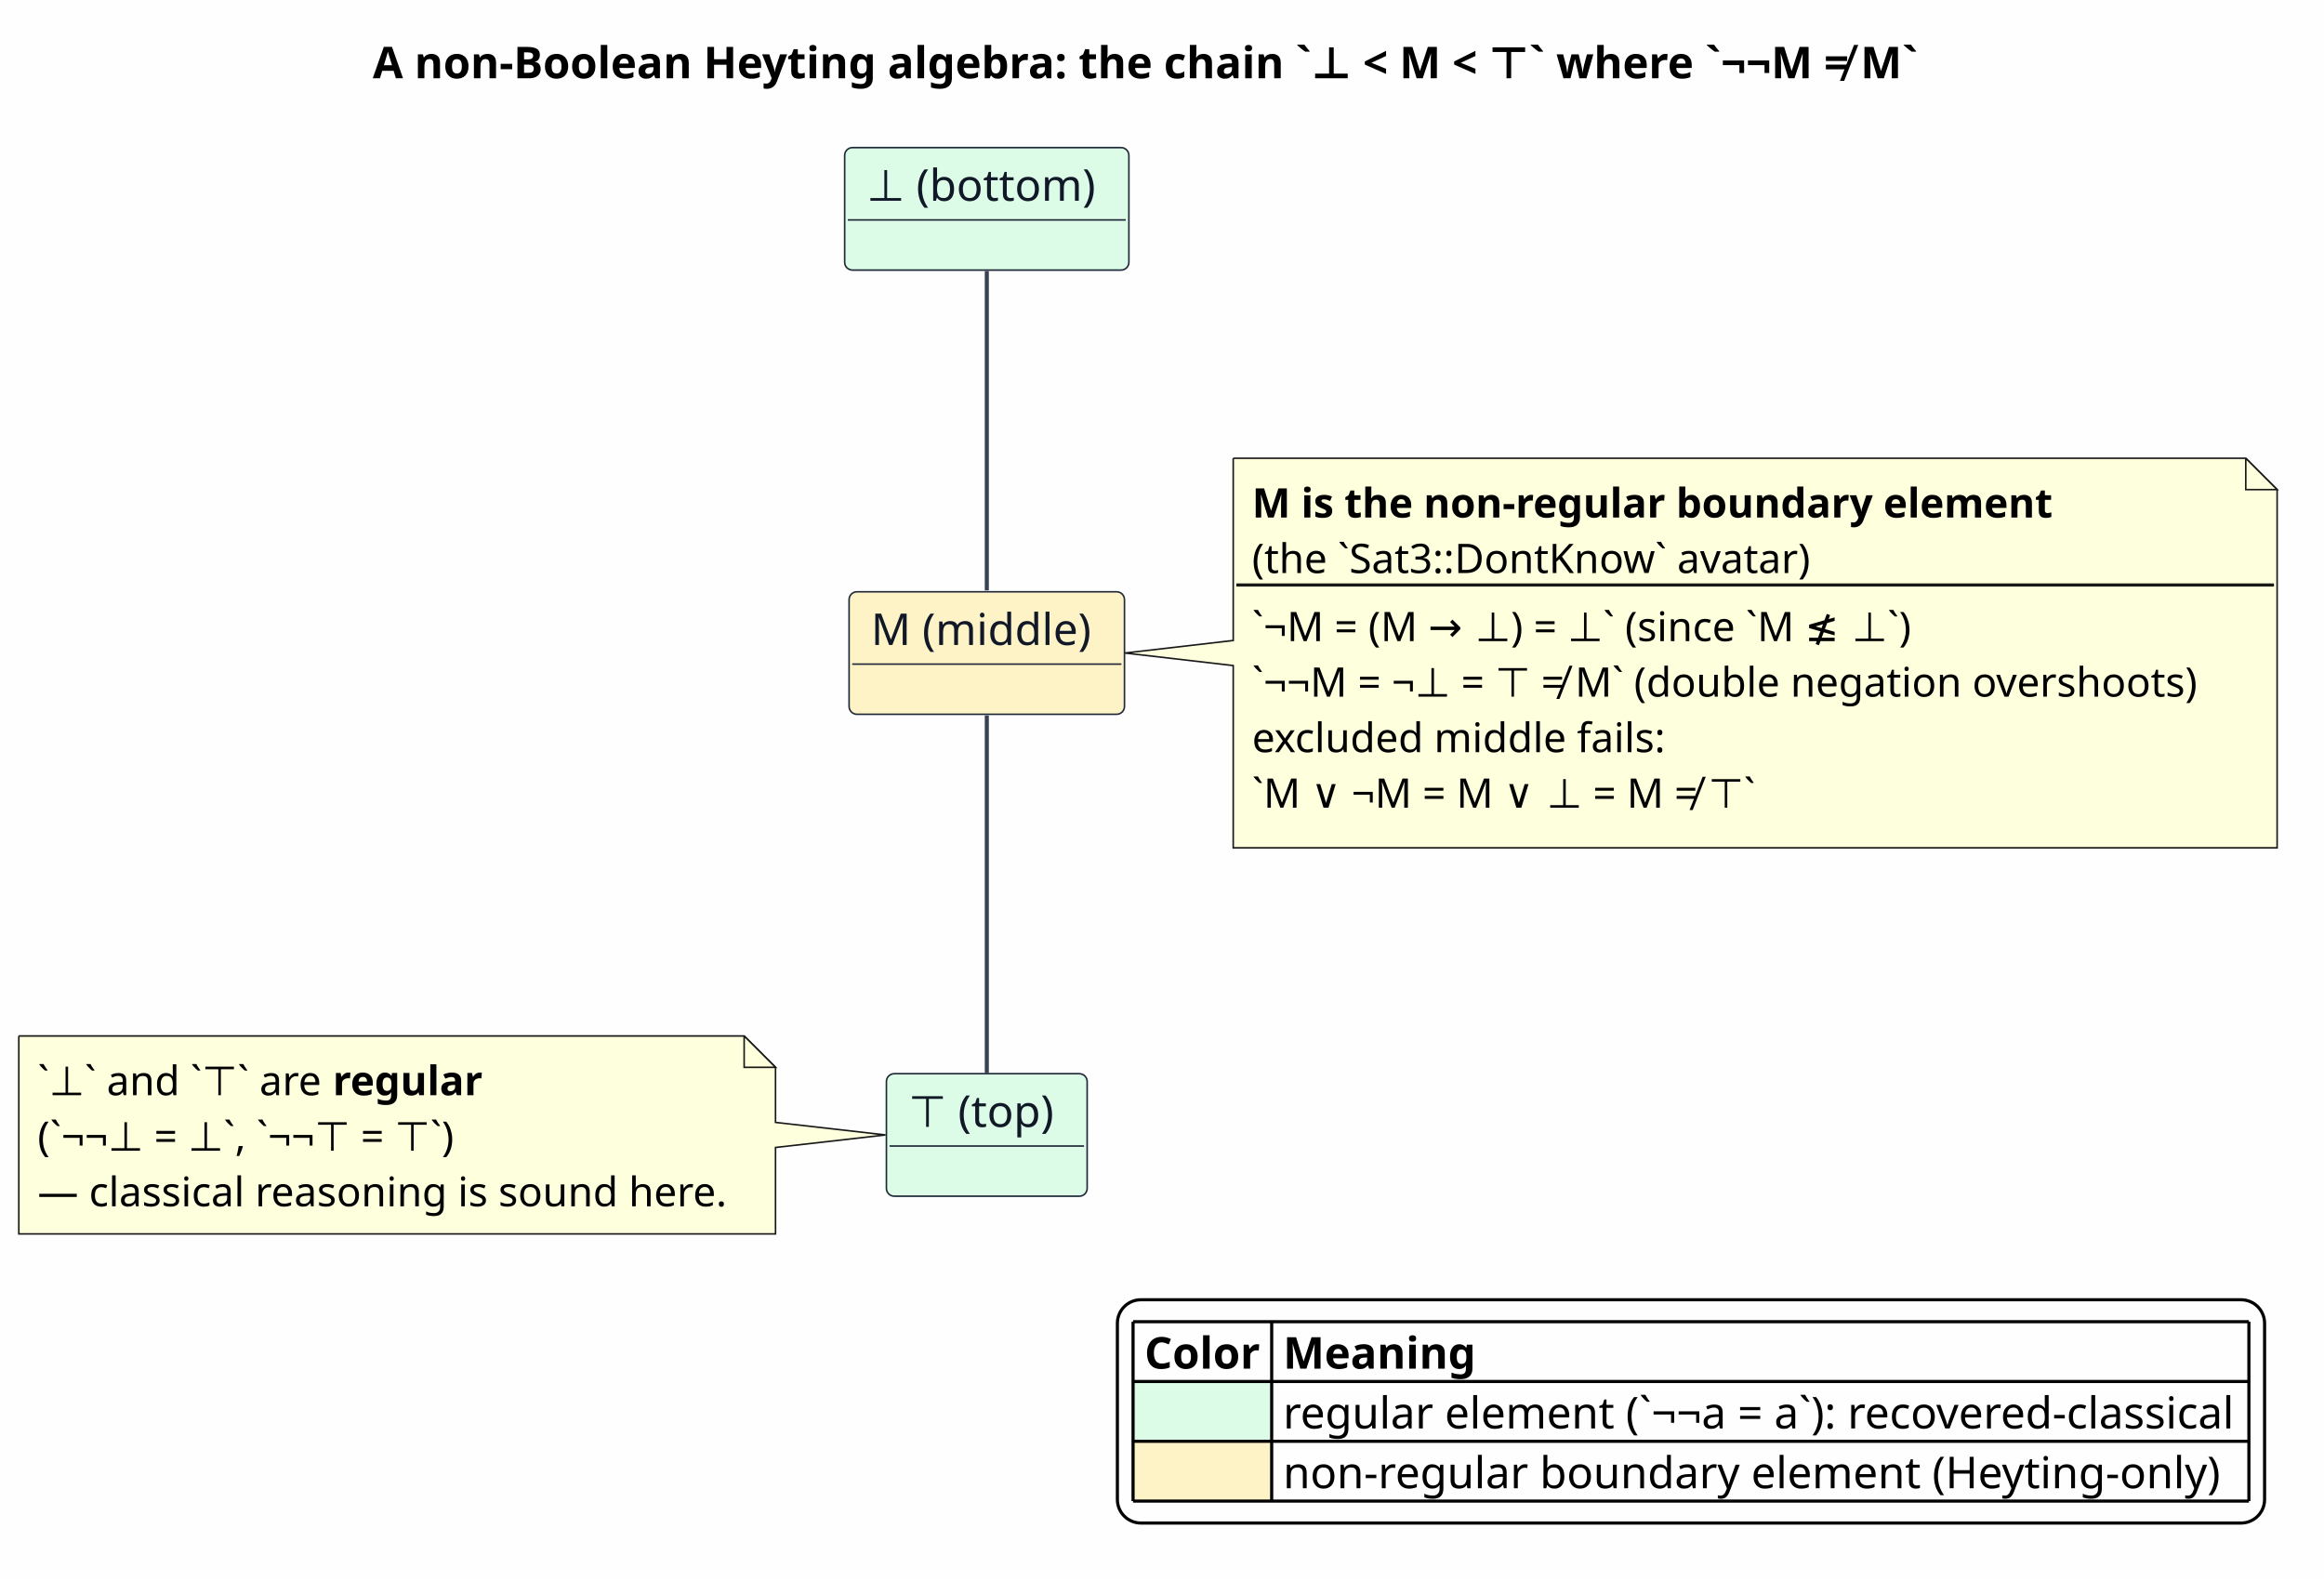
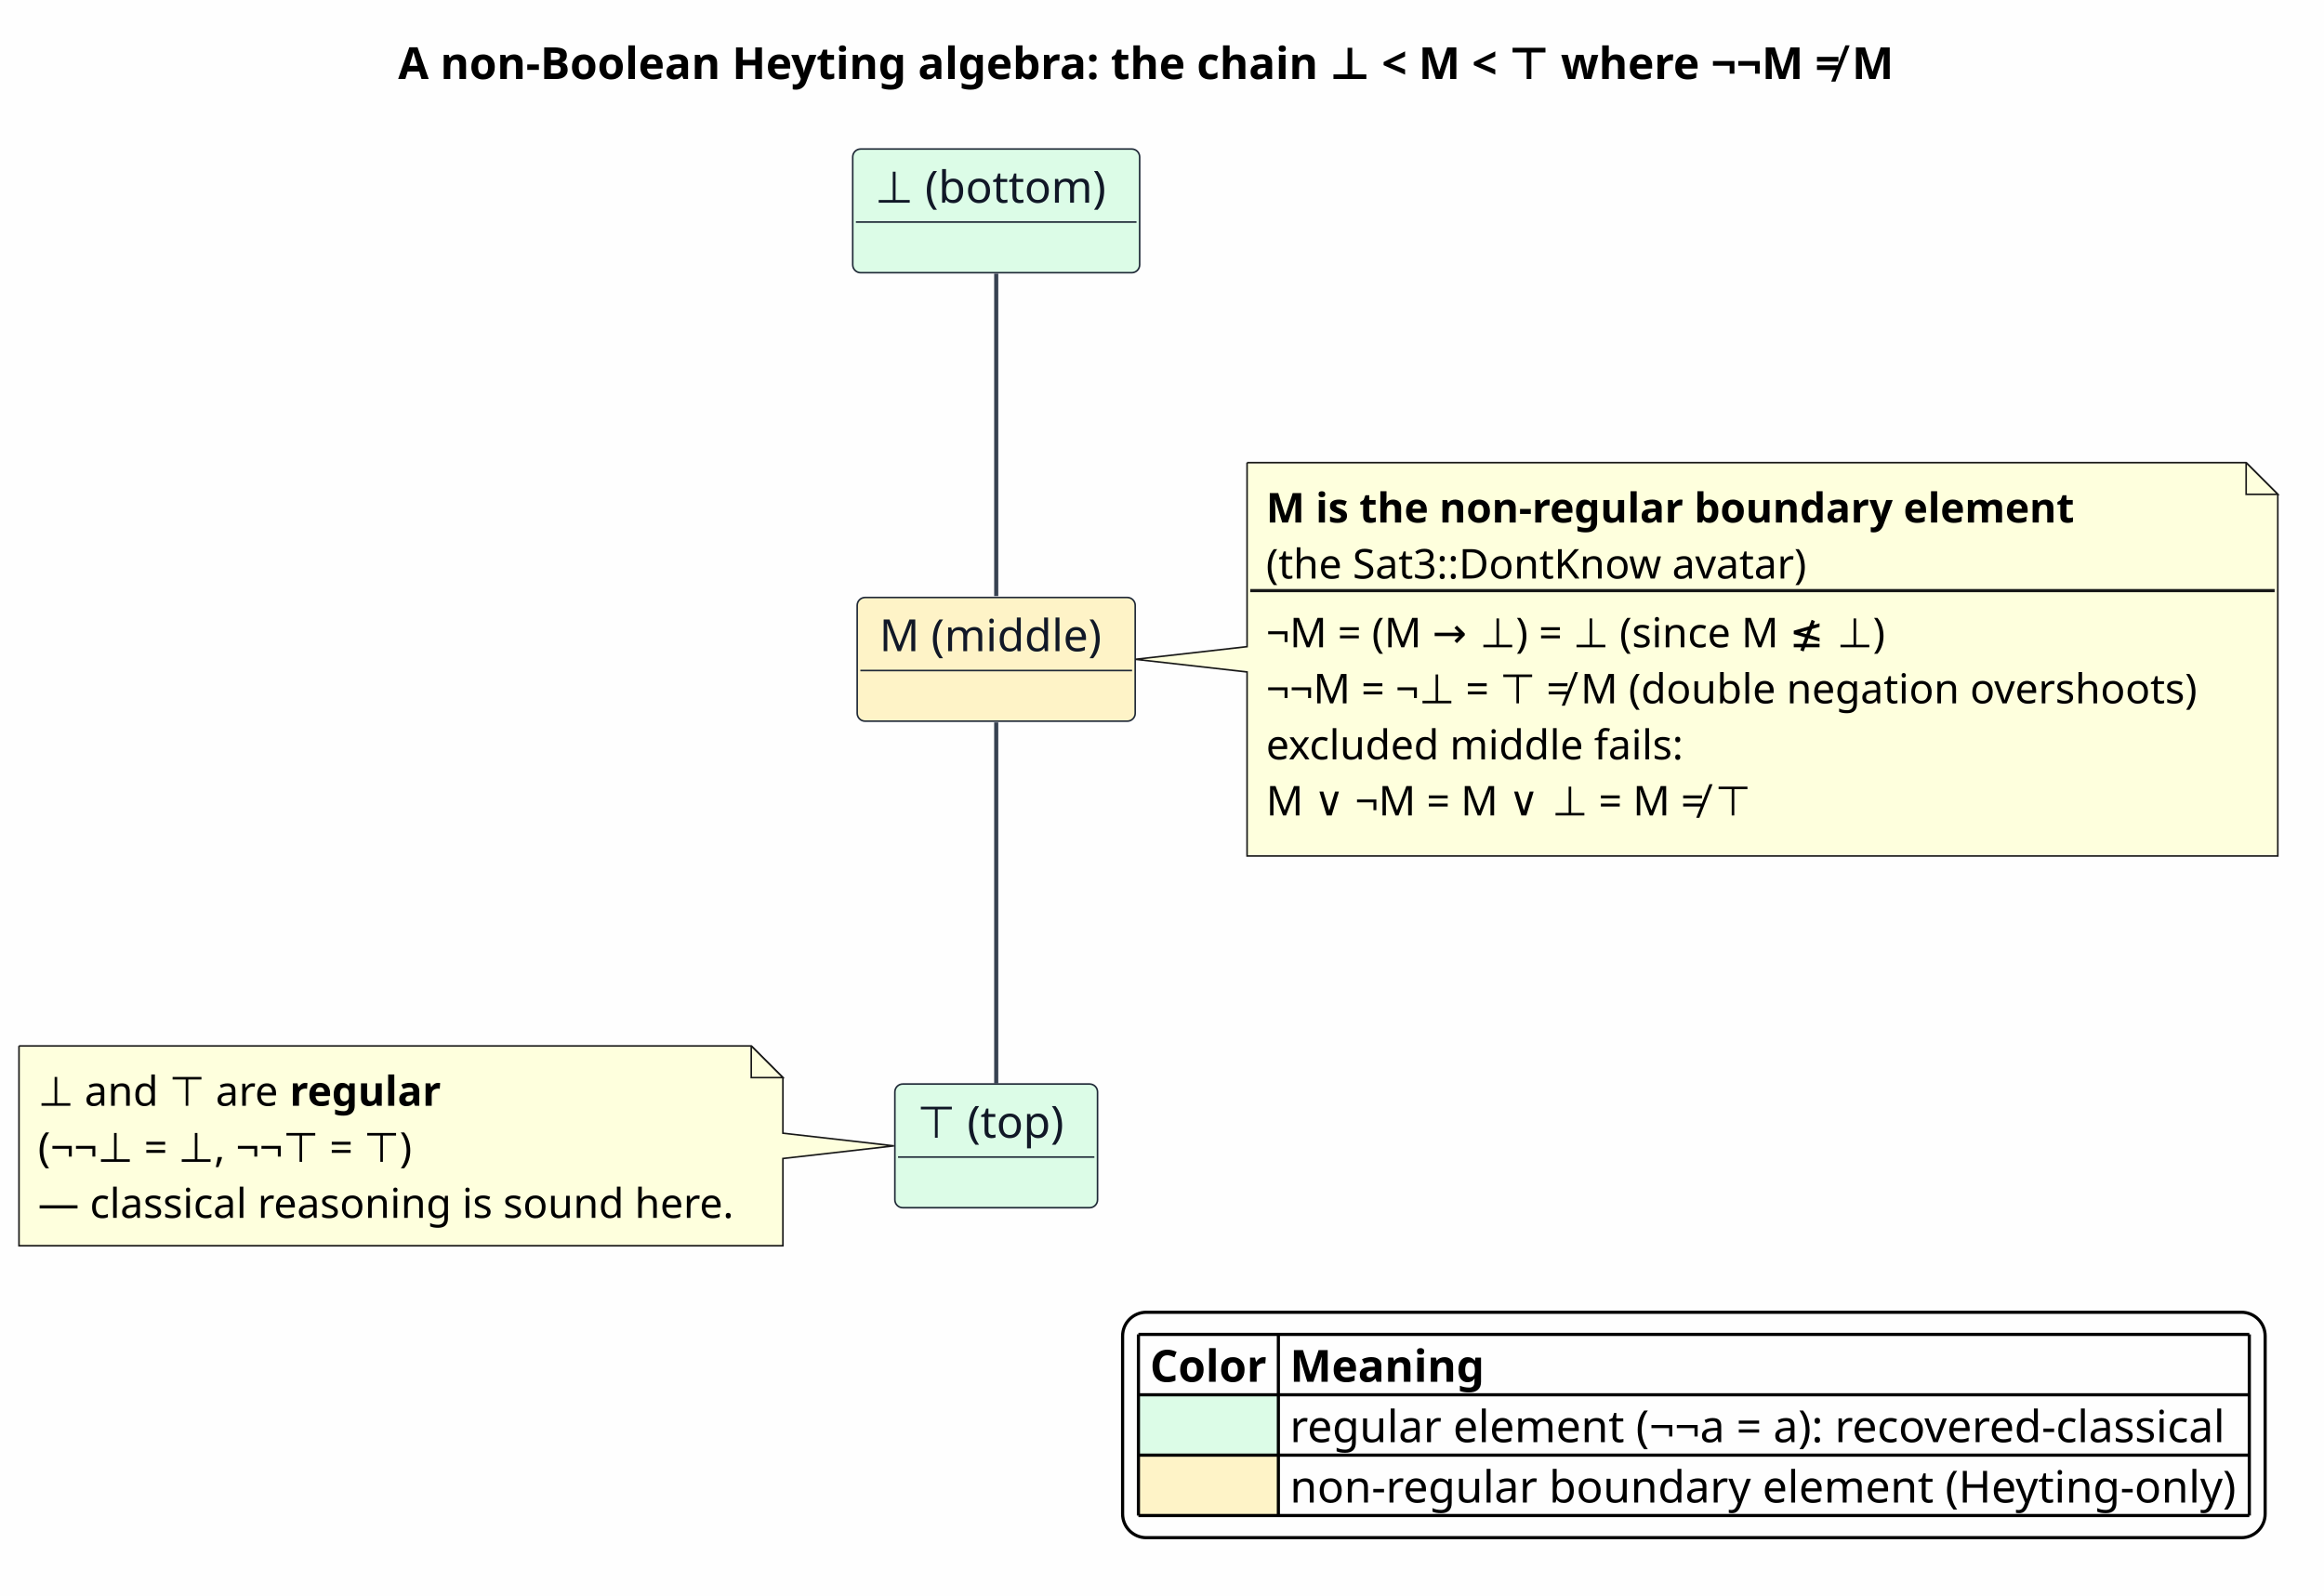
- <svg xmlns="http://www.w3.org/2000/svg" contentStyleType="text/css" data-diagram-type="CLASS" height="504px" preserveAspectRatio="none" style="width:741px;height:504px;background:#FEFEFE;" version="1.1" viewBox="0 0 741 504" width="741px" zoomAndPan="magnify">
+ <svg xmlns="http://www.w3.org/2000/svg" contentStyleType="text/css" data-diagram-type="CLASS" height="504px" preserveAspectRatio="none" style="width:734px;height:504px;background:#FEFEFE;" version="1.1" viewBox="0 0 734 504" width="734px" zoomAndPan="magnify">
  <defs />
  <g>
-     <rect fill="#FEFEFE" height="504" style="stroke:none;stroke-width:1;" width="741" x="0" y="0" />
+     <rect fill="#FEFEFE" height="504" style="stroke:none;stroke-width:1;" width="734" x="0" y="0" />
    <g class="title" data-source-line="10">
-       <text fill="#000000" font-family="sans-serif" font-size="14" font-weight="700" lengthAdjust="spacing" textLength="496.354" x="118.85" y="24.966">A non-Boolean Heyting algebra: the chain `⊥ &lt; M &lt; ⊤` where `¬¬M ≠ M`</text>
+       <text fill="#000000" font-family="sans-serif" font-size="14" font-weight="700" lengthAdjust="spacing" textLength="475.915" x="125.747" y="24.966">A non-Boolean Heyting algebra: the chain ⊥ &lt; M &lt; ⊤ where ¬¬M ≠ M</text>
    </g>
    <g class="entity" data-qualified-name="Top" data-source-line="15" id="ent0001">
      <rect fill="#DCFCE7" height="39.068" rx="2.5" ry="2.5" style="stroke:#1F2937;stroke-width:0.5;" width="64.009" x="282.63" y="342.398" />
      <text fill="#111827" font-family="sans-serif" font-size="14" lengthAdjust="spacing" textLength="50.009" x="289.63" y="359.364">⊤  (top)</text>
      <line style="stroke:#1F2937;stroke-width:0.5;" x1="283.63" x2="345.639" y1="365.466" y2="365.466" />
    </g>
    <g class="entity" data-qualified-name="Mid" data-source-line="16" id="ent0002">
      <rect fill="#FEF3C7" height="39.068" rx="2.5" ry="2.5" style="stroke:#1F2937;stroke-width:0.5;" width="87.808" x="270.73" y="188.718" />
      <text fill="#111827" font-family="sans-serif" font-size="14" lengthAdjust="spacing" textLength="73.808" x="277.73" y="205.684">M  (middle)</text>
      <line style="stroke:#1F2937;stroke-width:0.5;" x1="271.73" x2="357.538" y1="211.786" y2="211.786" />
    </g>
    <g class="entity" data-qualified-name="Bot" data-source-line="17" id="ent0003">
      <rect fill="#DCFCE7" height="39.068" rx="2.5" ry="2.5" style="stroke:#1F2937;stroke-width:0.5;" width="90.623" x="269.32" y="47.068" />
      <text fill="#111827" font-family="sans-serif" font-size="14" lengthAdjust="spacing" textLength="76.623" x="276.32" y="64.034">⊥  (bottom)</text>
      <line style="stroke:#1F2937;stroke-width:0.5;" x1="270.32" x2="358.943" y1="70.136" y2="70.136" />
    </g>
    <g class="entity" data-qualified-name="GMN6" data-source-line="24" id="ent0007">
-       <path d="M393.21,146.138 L393.21,204.248 L358.66,208.248 L393.21,212.248 L393.21,270.374 A0,0 0 0 0 393.21,270.374 L726.055,270.374 A0,0 0 0 0 726.055,270.374 L726.055,156.138 L716.055,146.138 L393.21,146.138 A0,0 0 0 0 393.21,146.138" fill="#FEFFDD" style="stroke:#181818;stroke-width:0.5;" />
-       <path d="M716.055,146.138 L716.055,156.138 L726.055,156.138 L716.055,146.138" fill="#FEFFDD" style="stroke:#181818;stroke-width:0.5;" />
-       <text fill="#000000" font-family="sans-serif" font-size="13" font-weight="700" lengthAdjust="spacing" textLength="254.722" x="399.21" y="165.035">M is the non-regular boundary element</text>
-       <text fill="#000000" font-family="sans-serif" font-size="13" lengthAdjust="spacing" textLength="178.243" x="399.21" y="182.741">(the `Sat3::DontKnow` avatar)</text>
-       <line style="stroke:#181818;stroke-width:1;" x1="394.21" x2="725.055" y1="186.55" y2="186.55" />
-       <text fill="#000000" font-family="sans-serif" font-size="13" lengthAdjust="spacing" textLength="215.398" x="399.21" y="204.447">`¬M = (M → ⊥) = ⊥`   (since `M ≰ ⊥`)</text>
-       <text fill="#000000" font-family="sans-serif" font-size="13" lengthAdjust="spacing" textLength="311.845" x="399.21" y="222.153">`¬¬M = ¬⊥ = ⊤ ≠ M`   (double negation overshoots)</text>
-       <text fill="#000000" font-family="sans-serif" font-size="13" lengthAdjust="spacing" textLength="132.288" x="399.21" y="239.859">excluded middle fails:</text>
-       <text fill="#000000" font-family="sans-serif" font-size="13" lengthAdjust="spacing" textLength="163.149" x="399.21" y="257.565">`M ∨ ¬M = M ∨ ⊥ = M ≠ ⊤`</text>
+       <path d="M393.87,146.138 L393.87,204.248 L358.59,208.248 L393.87,212.248 L393.87,270.374 A0,0 0 0 0 393.87,270.374 L719.409,270.374 A0,0 0 0 0 719.409,270.374 L719.409,156.138 L709.409,146.138 L393.87,146.138 A0,0 0 0 0 393.87,146.138" fill="#FEFFDD" style="stroke:#181818;stroke-width:0.5;" />
+       <path d="M709.409,146.138 L709.409,156.138 L719.409,156.138 L709.409,146.138" fill="#FEFFDD" style="stroke:#181818;stroke-width:0.5;" />
+       <text fill="#000000" font-family="sans-serif" font-size="13" font-weight="700" lengthAdjust="spacing" textLength="254.722" x="399.87" y="165.035">M is the non-regular boundary element</text>
+       <text fill="#000000" font-family="sans-serif" font-size="13" lengthAdjust="spacing" textLength="170.937" x="399.87" y="182.741">(the Sat3::DontKnow avatar)</text>
+       <line style="stroke:#181818;stroke-width:1;" x1="394.87" x2="718.409" y1="186.55" y2="186.55" />
+       <text fill="#000000" font-family="sans-serif" font-size="13" lengthAdjust="spacing" textLength="200.786" x="399.87" y="204.447">¬M = (M → ⊥) = ⊥   (since M ≰ ⊥)</text>
+       <text fill="#000000" font-family="sans-serif" font-size="13" lengthAdjust="spacing" textLength="304.539" x="399.87" y="222.153">¬¬M = ¬⊥ = ⊤ ≠ M   (double negation overshoots)</text>
+       <text fill="#000000" font-family="sans-serif" font-size="13" lengthAdjust="spacing" textLength="132.288" x="399.87" y="239.859">excluded middle fails:</text>
+       <text fill="#000000" font-family="sans-serif" font-size="13" lengthAdjust="spacing" textLength="155.843" x="399.87" y="257.565">M ∨ ¬M = M ∨ ⊥ = M ≠ ⊤</text>
    </g>
    <g class="entity" data-qualified-name="GMN9" data-source-line="34" id="ent0010">
      <path d="M6,330.368 L6,393.486 A0,0 0 0 0 6,393.486 L247.272,393.486 A0,0 0 0 0 247.272,393.486 L247.272,365.928 L282.35,361.928 L247.272,357.928 L247.272,340.368 L237.272,330.368 L6,330.368 A0,0 0 0 0 6,330.368" fill="#FEFFDD" style="stroke:#181818;stroke-width:0.5;" />
      <path d="M237.272,330.368 L237.272,340.368 L247.272,340.368 L237.272,330.368" fill="#FEFFDD" style="stroke:#181818;stroke-width:0.5;" />
-       <text fill="#000000" font-family="sans-serif" font-size="13" lengthAdjust="spacing" textLength="90.716" x="12" y="349.265">`⊥` and `⊤` are</text>
-       <text fill="#000000" font-family="sans-serif" font-size="13" font-weight="700" lengthAdjust="spacing" textLength="47.71" x="106.097" y="349.265">regular</text>
-       <text fill="#000000" font-family="sans-serif" font-size="13" lengthAdjust="spacing" textLength="132.709" x="12" y="366.971">(`¬¬⊥ = ⊥`, `¬¬⊤ = ⊤`)</text>
+       <text fill="#000000" font-family="sans-serif" font-size="13" lengthAdjust="spacing" textLength="76.105" x="12" y="349.265">⊥ and ⊤ are</text>
+       <text fill="#000000" font-family="sans-serif" font-size="13" font-weight="700" lengthAdjust="spacing" textLength="47.71" x="91.484" y="349.265">regular</text>
+       <text fill="#000000" font-family="sans-serif" font-size="13" lengthAdjust="spacing" textLength="118.097" x="12" y="366.971">(¬¬⊥ = ⊥, ¬¬⊤ = ⊤)</text>
      <text fill="#000000" font-family="sans-serif" font-size="13" lengthAdjust="spacing" textLength="220.272" x="12" y="384.677">— classical reasoning is sound here.</text>
    </g>
    <g class="link" data-entity-1="ent0003" data-entity-2="ent0002" data-link-type="association" data-source-line="20" id="lnk4">
      <path codeLine="20" d="M314.64,86.438 C314.64,113.088 314.64,161.538 314.64,188.268" fill="none" id="Bot-Mid" style="stroke:#374151;stroke-width:1.3;" />
    </g>
    <g class="link" data-entity-1="ent0002" data-entity-2="ent0001" data-link-type="association" data-source-line="21" id="lnk5">
      <path codeLine="21" d="M314.64,228.158 C314.64,257.378 314.64,313.188 314.64,342.268" fill="none" id="Mid-Top" style="stroke:#374151;stroke-width:1.3;" />
    </g>
    <g class="legend" data-source-line="39">
-       <rect fill="none" height="71.204" rx="7.5" ry="7.5" style="stroke:#000000;stroke-width:1;" width="365.781" x="356.275" y="414.486" />
-       <text fill="#000000" font-family="sans-serif" font-size="14" font-weight="700" lengthAdjust="spacing" textLength="36.918" x="364.915" y="436.452">Color</text>
-       <text fill="#000000" font-family="sans-serif" font-size="14" font-weight="700" lengthAdjust="spacing" textLength="61.18" x="409.112" y="436.452">Meaning</text>
-       <rect fill="#DCFCE7" height="19.068" style="stroke:none;stroke-width:1;" width="44.198" x="361.275" y="440.554" />
-       <text fill="#000000" font-family="sans-serif" font-size="14" lengthAdjust="spacing" textLength="3.64" x="361.275" y="455.52"> </text>
-       <text fill="#000000" font-family="sans-serif" font-size="14" lengthAdjust="spacing" textLength="304.303" x="409.112" y="455.52">regular element (`¬¬a = a`): recovered-classical</text>
-       <rect fill="#FEF3C7" height="19.068" style="stroke:none;stroke-width:1;" width="44.198" x="361.275" y="459.622" />
-       <text fill="#000000" font-family="sans-serif" font-size="14" lengthAdjust="spacing" textLength="3.64" x="361.275" y="474.588"> </text>
-       <text fill="#000000" font-family="sans-serif" font-size="14" lengthAdjust="spacing" textLength="299.375" x="409.112" y="474.588">non-regular boundary element (Heyting-only)</text>
-       <line style="stroke:#000000;stroke-width:1;" x1="361.275" x2="717.055" y1="421.486" y2="421.486" />
-       <line style="stroke:#000000;stroke-width:1;" x1="361.275" x2="717.055" y1="440.554" y2="440.554" />
-       <line style="stroke:#000000;stroke-width:1;" x1="361.275" x2="717.055" y1="459.622" y2="459.622" />
-       <line style="stroke:#000000;stroke-width:1;" x1="361.275" x2="717.055" y1="478.69" y2="478.69" />
-       <line style="stroke:#000000;stroke-width:1;" x1="361.275" x2="361.275" y1="421.486" y2="478.69" />
-       <line style="stroke:#000000;stroke-width:1;" x1="405.472" x2="405.472" y1="421.486" y2="478.69" />
-       <line style="stroke:#000000;stroke-width:1;" x1="717.055" x2="717.055" y1="421.486" y2="478.69" />
+       <rect fill="none" height="71.204" rx="7.5" ry="7.5" style="stroke:#000000;stroke-width:1;" width="360.853" x="354.557" y="414.486" />
+       <text fill="#000000" font-family="sans-serif" font-size="14" font-weight="700" lengthAdjust="spacing" textLength="36.918" x="363.197" y="436.452">Color</text>
+       <text fill="#000000" font-family="sans-serif" font-size="14" font-weight="700" lengthAdjust="spacing" textLength="61.18" x="407.394" y="436.452">Meaning</text>
+       <rect fill="#DCFCE7" height="19.068" style="stroke:none;stroke-width:1;" width="44.198" x="359.557" y="440.554" />
+       <text fill="#000000" font-family="sans-serif" font-size="14" lengthAdjust="spacing" textLength="3.64" x="359.557" y="455.52"> </text>
+       <text fill="#000000" font-family="sans-serif" font-size="14" lengthAdjust="spacing" textLength="296.435" x="407.394" y="455.52">regular element (¬¬a = a): recovered-classical</text>
+       <rect fill="#FEF3C7" height="19.068" style="stroke:none;stroke-width:1;" width="44.198" x="359.557" y="459.622" />
+       <text fill="#000000" font-family="sans-serif" font-size="14" lengthAdjust="spacing" textLength="3.64" x="359.557" y="474.588"> </text>
+       <text fill="#000000" font-family="sans-serif" font-size="14" lengthAdjust="spacing" textLength="299.375" x="407.394" y="474.588">non-regular boundary element (Heyting-only)</text>
+       <line style="stroke:#000000;stroke-width:1;" x1="359.557" x2="710.409" y1="421.486" y2="421.486" />
+       <line style="stroke:#000000;stroke-width:1;" x1="359.557" x2="710.409" y1="440.554" y2="440.554" />
+       <line style="stroke:#000000;stroke-width:1;" x1="359.557" x2="710.409" y1="459.622" y2="459.622" />
+       <line style="stroke:#000000;stroke-width:1;" x1="359.557" x2="710.409" y1="478.69" y2="478.69" />
+       <line style="stroke:#000000;stroke-width:1;" x1="359.557" x2="359.557" y1="421.486" y2="478.69" />
+       <line style="stroke:#000000;stroke-width:1;" x1="403.754" x2="403.754" y1="421.486" y2="478.69" />
+       <line style="stroke:#000000;stroke-width:1;" x1="710.409" x2="710.409" y1="421.486" y2="478.69" />
    </g>
  </g>
</svg>
